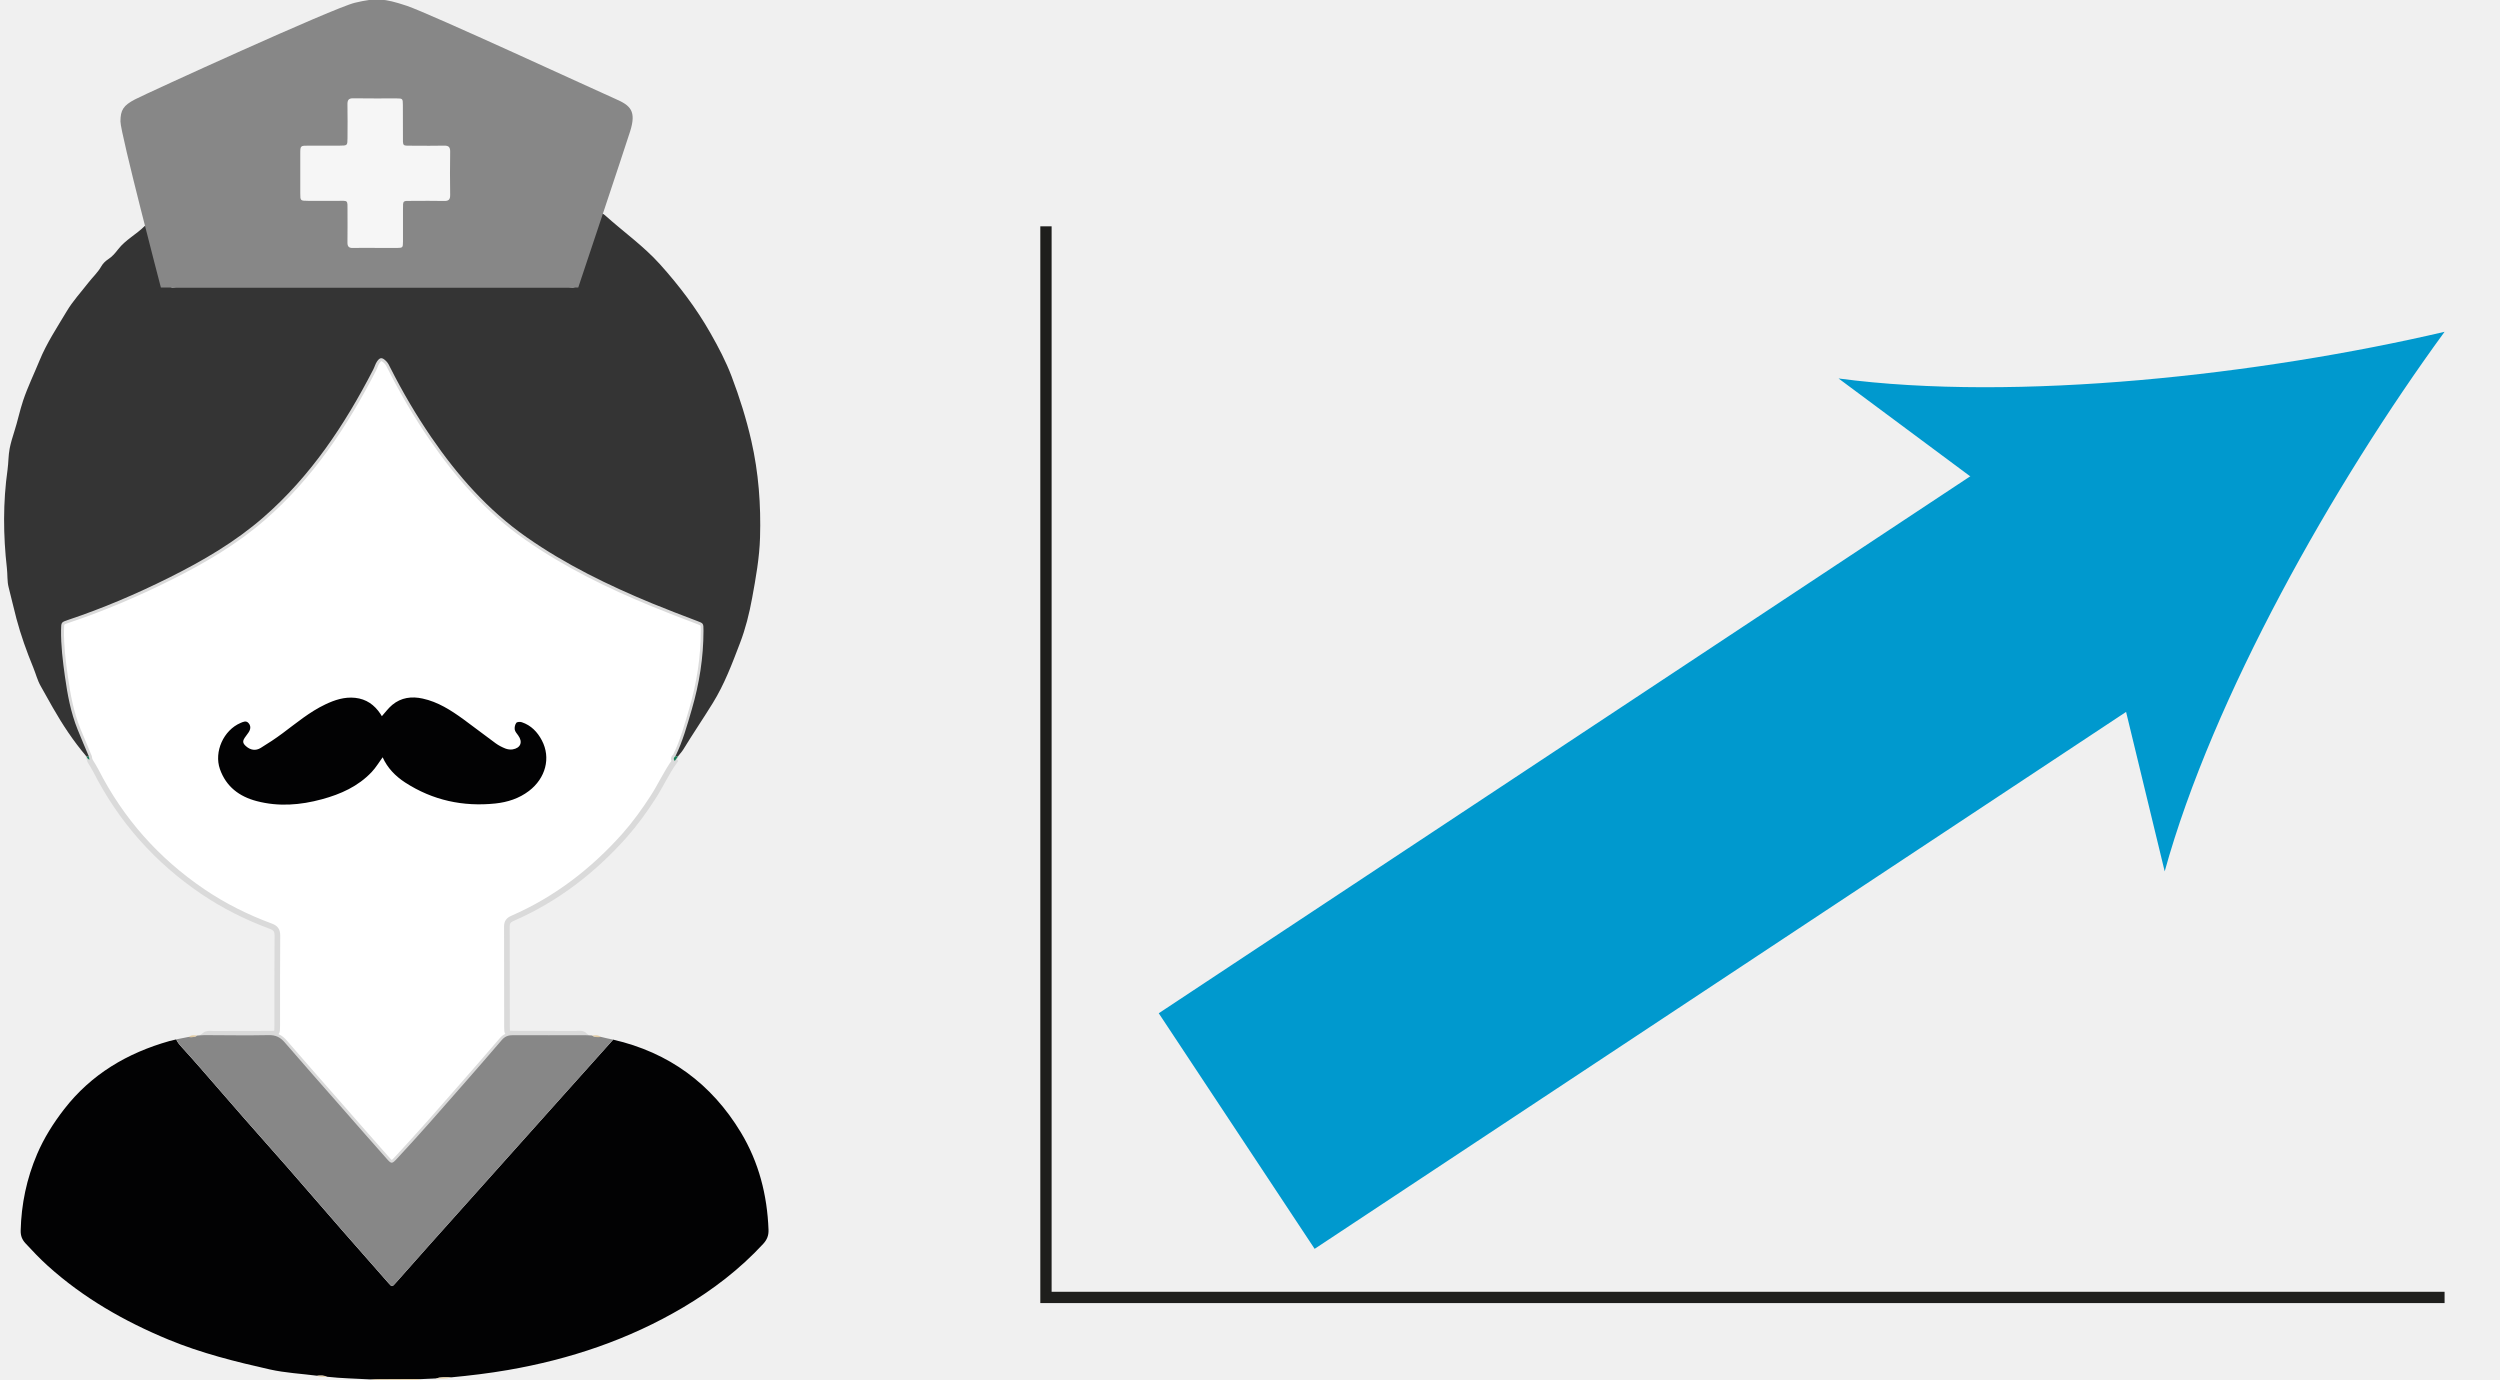
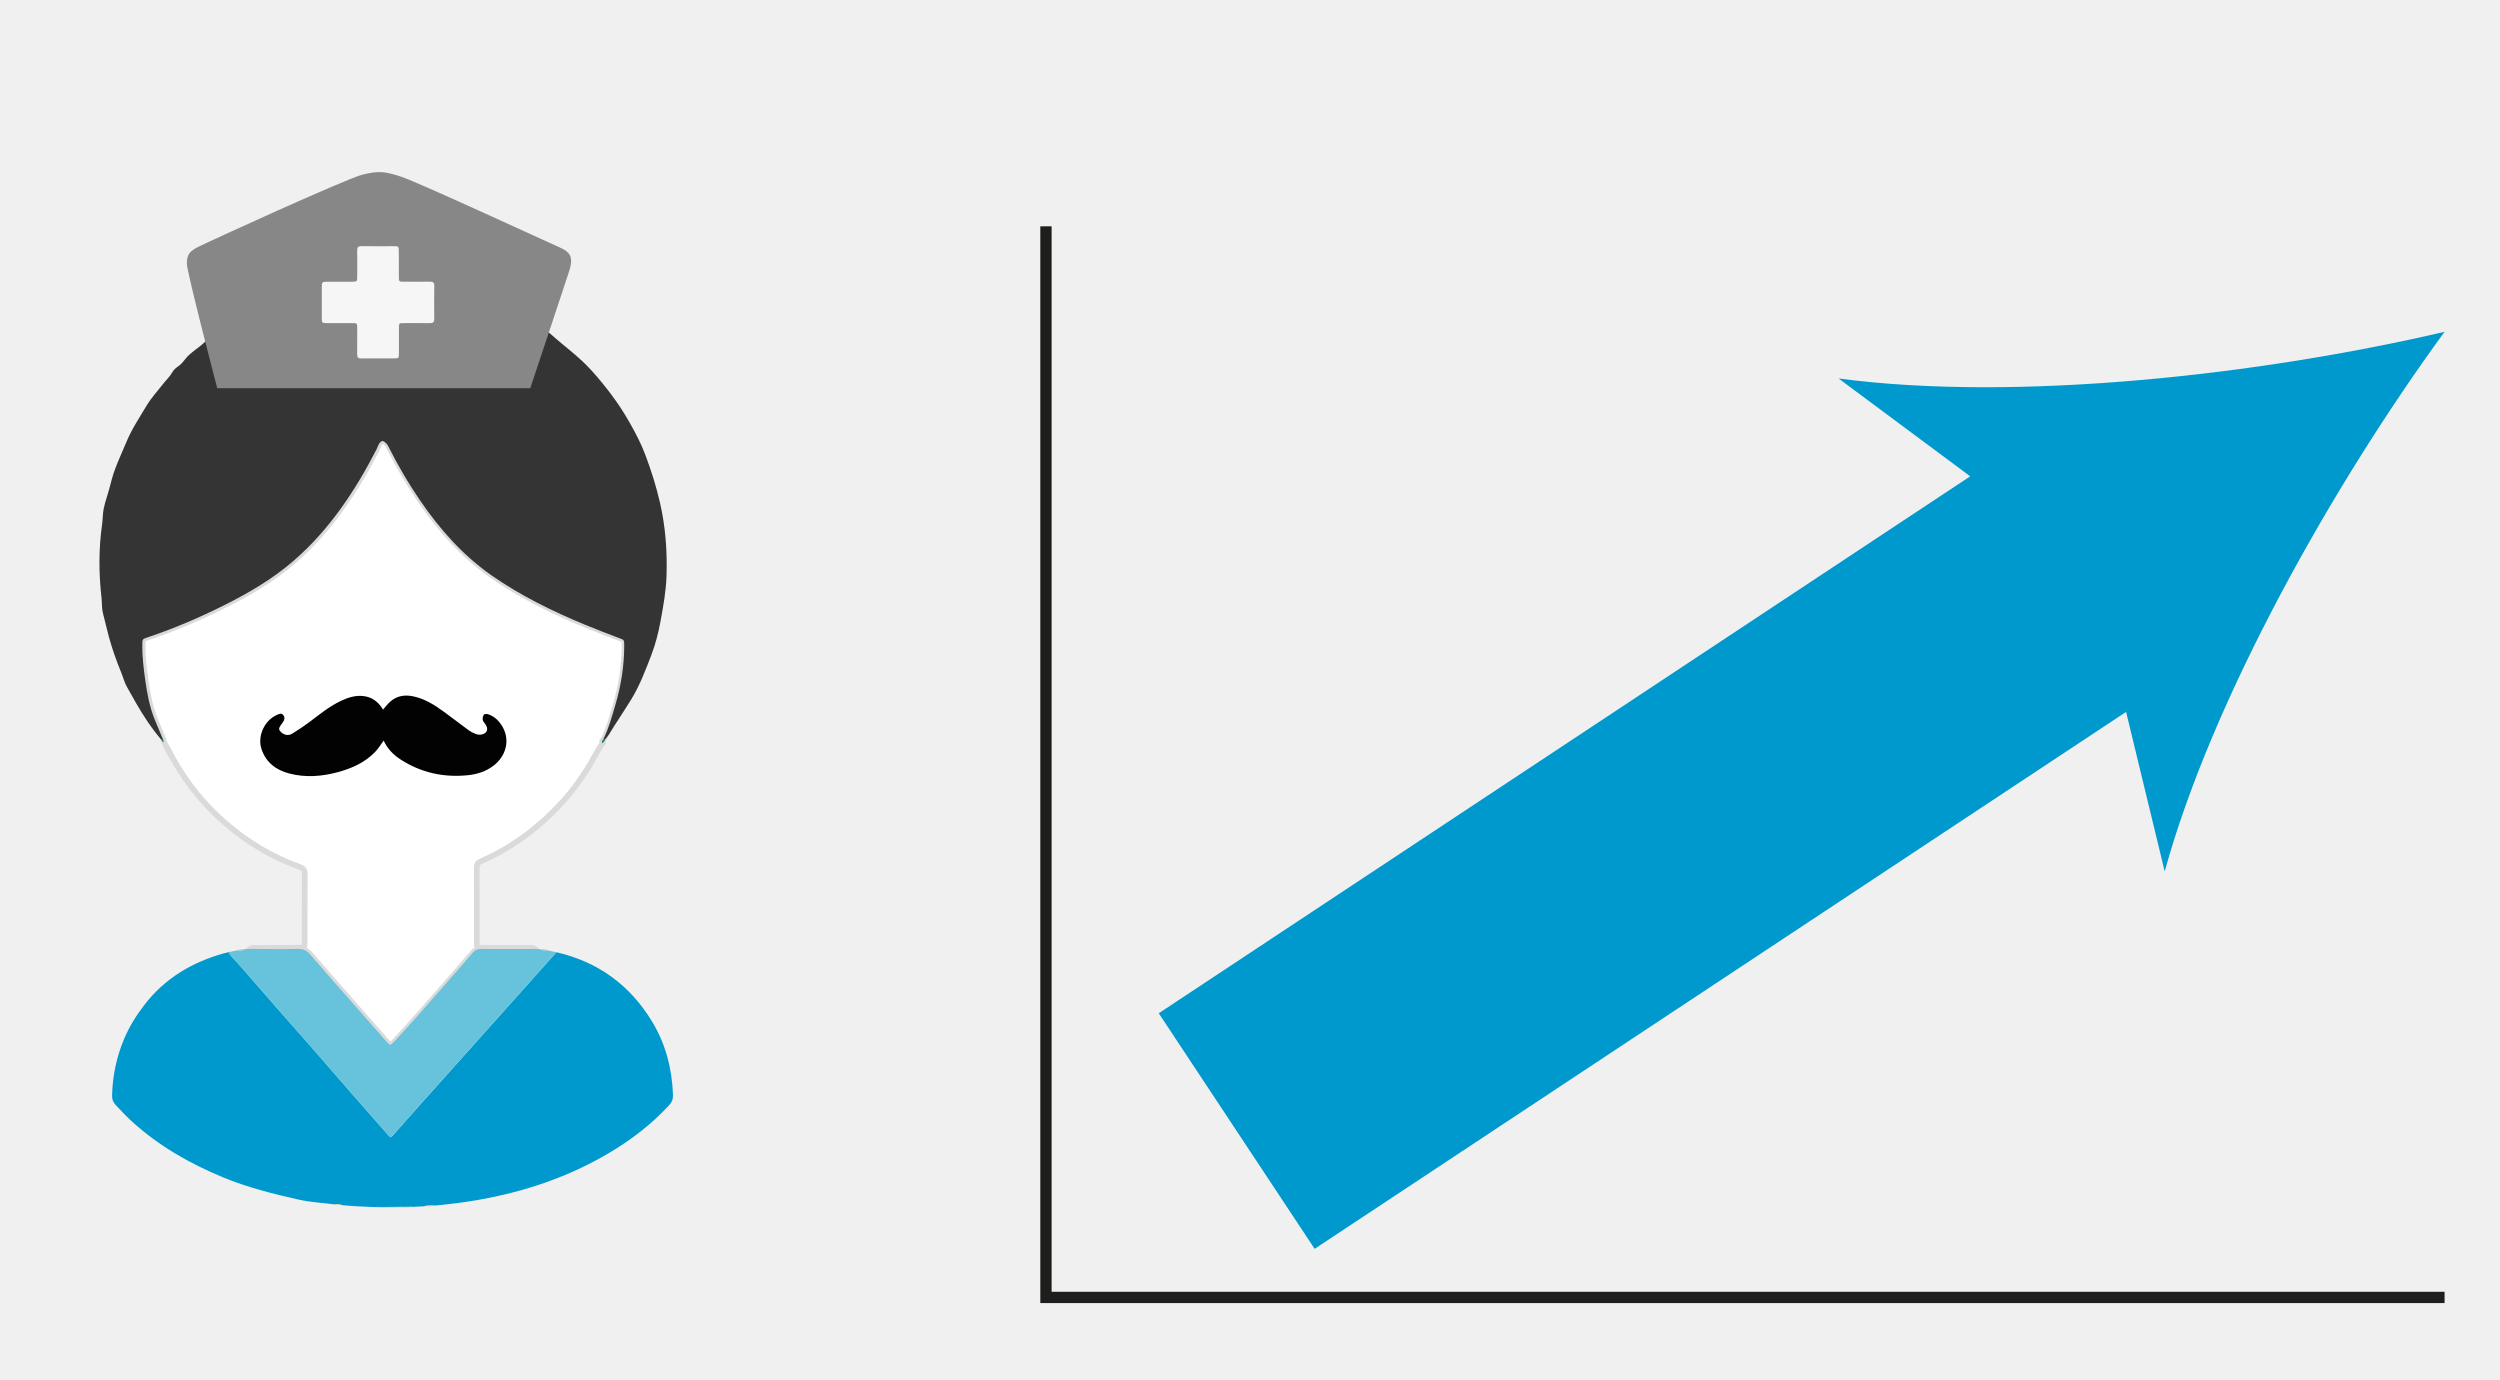
<svg xmlns="http://www.w3.org/2000/svg" version="1.1" id="Lager_1" x="0px" y="0px" viewBox="0 0 442.51 244.25" style="enable-background:new 0 0 442.51 244.25;" xml:space="preserve">
  <style type="text/css">
- 	.st0{fill:#EDEDED;}
+ 	.st0{fill:none;}
	.st1{fill:none;stroke:#0099CE;stroke-width:50;stroke-miterlimit:10;}
	.st2{fill:#0099CE;}
	.st3{fill:none;stroke:#1E1E1C;stroke-width:2;stroke-miterlimit:10;}
	.st4{fill:#FFFFFF;stroke:#DADADA;stroke-miterlimit:10;}
	.st5{fill:#343434;}
- 	.st6{fill:#020203;}
+ 	.st6{fill:#67C2DB;}
	.st7{fill:#878787;}
	.st8{fill:#F6F6F6;}
	.st9{fill:#E2CCA4;}
	.st10{fill:#157E56;}
+ 	.st11{fill:#020203;}
</style>
  <g>
    <line class="st0" x1="218.9" y1="200.2" x2="432.7" y2="58.73" />
    <g>
      <line class="st1" x1="218.9" y1="200.2" x2="377.34" y2="95.36" />
      <g>
        <path class="st2" d="M432.7,58.73c-19.65,26.9-41.06,64.78-49.54,95.51l-13.09-54.07l-44.64-33.18     C357.02,71.2,400.26,66.31,432.7,58.73z" />
      </g>
    </g>
  </g>
  <polyline class="st3" points="185.14,40.06 185.14,229.65 432.7,229.65 " />
  <g>
-     <path class="st4" d="M119.43,134.71c-1.47,2.02-2.48,4.32-3.84,6.41c-1.53,2.37-3.17,4.65-5.03,6.75   c-5.57,6.26-12.09,11.29-19.8,14.66c-0.74,0.32-1.04,0.68-1.04,1.48c0.02,5.94,0.01,11.88,0.02,17.82c0,1.09,0.04,1.12,1.17,1.13   c3.65,0.02,7.3,0,10.94,0.02c0.55,0,1.16-0.16,1.65,0.27c-4.22,0.01-8.44,0.03-12.66,0c-0.84-0.01-1.46,0.2-2.02,0.87   c-2.33,2.74-4.71,5.43-7.07,8.14c-3.76,4.31-7.53,8.61-11.43,12.8c-0.95,1.02-1.01,1.03-1.91,0.01c-2.8-3.15-5.57-6.33-8.35-9.5   c-3.23-3.68-6.47-7.35-9.67-11.06c-0.77-0.89-1.58-1.3-2.8-1.27c-3.8,0.08-7.6,0.01-11.4,0c0.51-0.39,1.1-0.25,1.66-0.25   c3.28-0.02,6.56,0,9.85-0.02c1.35,0,1.37-0.02,1.37-1.4c0.01-5.31-0.02-10.63,0.03-15.94c0.01-0.94-0.3-1.37-1.17-1.69   c-4.26-1.58-8.31-3.59-12.07-6.15c-8.13-5.52-14.45-12.64-18.91-21.41c-0.28-0.55-0.63-1.07-0.95-1.61   c-0.05-0.11-0.1-0.22-0.15-0.33l0.01,0.03c-0.03-0.17-0.07-0.35-0.1-0.52c-0.67-1.6-1.35-3.2-2-4.8c-1.22-3.02-1.8-6.19-2.25-9.4   c-0.39-2.74-0.72-5.47-0.68-8.24c0.02-1.34,0.01-1.36,1.23-1.76c6.16-2.06,12.1-4.6,17.92-7.5c5.94-2.96,11.63-6.28,16.64-10.64   c8.39-7.3,14.42-16.39,19.47-26.19c0.24-0.46,0.36-0.98,0.65-1.4c0.55-0.81,0.95-0.76,1.66-0.05c0.35,0.35,0.52,0.77,0.73,1.18   c2.14,4.24,4.53,8.33,7.22,12.25c4.66,6.8,10.04,12.92,16.84,17.68c6.94,4.86,14.5,8.55,22.3,11.76c2.58,1.06,5.19,2.06,7.81,3.05   c1.24,0.47,1.24,0.42,1.24,1.76c0,4.75-0.74,9.4-2.07,13.94c-0.82,2.81-1.6,5.64-2.9,8.29   C119.23,134.11,119.17,134.39,119.43,134.71z" />
-     <path class="st5" d="M119.55,133.86c1.3-2.65,2.08-5.48,2.9-8.29c1.33-4.54,2.07-9.19,2.07-13.94c0-1.34,0-1.29-1.24-1.76   c-2.61-0.99-5.22-1.99-7.81-3.05c-7.8-3.22-15.36-6.9-22.3-11.76c-6.8-4.77-12.18-10.88-16.84-17.68   c-2.68-3.92-5.08-8.01-7.22-12.25c-0.21-0.41-0.38-0.82-0.73-1.18c-0.71-0.71-1.11-0.77-1.66,0.05c-0.28,0.42-0.41,0.94-0.65,1.4   c-5.05,9.8-11.08,18.89-19.47,26.19c-5.01,4.36-10.71,7.68-16.64,10.64c-5.81,2.9-11.76,5.44-17.92,7.5   c-1.22,0.41-1.21,0.43-1.23,1.76c-0.04,2.77,0.3,5.51,0.68,8.24c0.45,3.2,1.03,6.38,2.25,9.4c0.65,1.61,1.33,3.2,2,4.8   c-0.14-0.01-0.28-0.01-0.42-0.02c-2.32-2.7-4.26-5.66-6.02-8.74c-0.71-1.24-1.39-2.5-2.1-3.74c-0.58-1.01-0.86-2.18-1.31-3.27   c-1.16-2.82-2.19-5.69-2.98-8.65c-0.49-1.84-0.9-3.71-1.38-5.55c-0.28-1.06-0.18-2.26-0.31-3.4c-0.66-5.82-0.7-11.64,0.12-17.46   c0.17-1.23,0.13-2.47,0.37-3.71c0.2-1,0.5-2.01,0.8-2.93c0.6-1.85,0.98-3.76,1.6-5.61c0.82-2.42,1.93-4.69,2.89-7.04   c1.27-3.1,3.12-5.88,4.82-8.73c1.07-1.8,2.52-3.36,3.81-5.03c0.76-0.98,1.69-1.82,2.31-2.92c0.27-0.48,0.72-0.92,1.19-1.23   c0.75-0.48,1.27-1.11,1.81-1.81c1.28-1.64,3.19-2.6,4.65-4.06c0.52-0.52,0.99-0.13,1.21,0.4c0.36,0.89,0.7,1.8,0.94,2.73   c0.66,2.49,1.47,4.94,2.25,7.39c0.31,0.54,0.83,0.28,1.24,0.28c23.15,0.02,46.29,0.02,69.44,0.01c0.45,0,0.94,0.18,1.34-0.21   c1.43-4.06,2.89-8.11,4.01-12.27c0.16-0.58,0.56-0.71,1.02-0.3c3.25,2.93,6.84,5.45,9.79,8.73c3.38,3.77,6.42,7.76,8.92,12.17   c1.41,2.48,2.74,5,3.75,7.67c1.41,3.72,2.6,7.5,3.49,11.4c1.29,5.65,1.71,11.34,1.54,17.11c-0.11,3.63-0.75,7.17-1.4,10.72   c-0.5,2.73-1.17,5.43-2.16,8c-1.38,3.61-2.73,7.23-4.8,10.58c-1.71,2.77-3.54,5.46-5.23,8.23c-0.27,0.44-0.64,0.82-0.96,1.22   C119.86,133.89,119.71,133.88,119.55,133.86z" />
-     <path class="st6" d="M108.53,184.02c9.86,2.27,17.4,7.79,22.61,16.43c3.18,5.28,4.66,11.07,4.89,17.21   c0.04,1.02-0.26,1.77-0.94,2.51c-4.14,4.48-8.93,8.14-14.16,11.24c-9.62,5.69-20.04,9.19-31.03,11.09   c-3.34,0.58-6.7,0.98-10.07,1.3c-0.91-0.03-1.82-0.07-2.71,0.19c-0.87,0.04-1.75,0.08-2.62,0.12c-2.99,0.01-5.98,0.03-8.97,0.05   c-2.55-0.15-5.11-0.18-7.64-0.47c-0.56-0.26-1.16-0.22-1.76-0.18c-2.79-0.36-5.62-0.5-8.35-1.11c-6.09-1.37-12.15-2.88-17.95-5.28   c-7.81-3.23-15.06-7.37-21.37-13.06c-1.39-1.26-2.69-2.62-3.96-4c-0.6-0.66-0.86-1.34-0.84-2.24c0.11-4.69,1.06-9.2,2.9-13.52   c1.23-2.88,2.88-5.49,4.79-7.96c4.81-6.21,11.19-9.96,18.64-12.07c0.4-0.11,0.8-0.2,1.2-0.29c0.25,0.59,0.67,1.04,1.1,1.51   c1.02,1.11,2.02,2.24,3.02,3.38c2.67,3.06,5.32,6.13,8,9.19c2.54,2.9,5.11,5.77,7.65,8.67c3.25,3.72,6.48,7.48,9.73,11.2   c2.67,3.06,5.37,6.1,8.04,9.15c0.65,0.74,0.66,0.74,1.27,0.05c1.97-2.22,3.93-4.45,5.91-6.66c3.5-3.92,7.01-7.84,10.52-11.76   c4.41-4.93,8.82-9.86,13.23-14.79C102.62,190.62,105.58,187.32,108.53,184.02z" />
-     <path class="st7" d="M108.53,184.02c-2.95,3.3-5.91,6.6-8.86,9.89c-4.41,4.93-8.82,9.86-13.23,14.79   c-3.51,3.92-7.01,7.84-10.52,11.76c-1.98,2.21-3.94,4.44-5.91,6.66c-0.61,0.69-0.63,0.69-1.27-0.05c-2.68-3.05-5.37-6.09-8.04-9.15   c-3.25-3.73-6.47-7.48-9.73-11.2c-2.54-2.9-5.11-5.77-7.65-8.67c-2.68-3.05-5.33-6.13-8-9.19c-0.99-1.14-2-2.27-3.02-3.38   c-0.43-0.46-0.84-0.92-1.1-1.51c0.73-0.14,1.46-0.29,2.18-0.43c0.55,0.09,1.08,0.03,1.57-0.25c0.41-0.02,0.82-0.05,1.23-0.07   c3.8,0.01,7.6,0.08,11.4,0c1.22-0.02,2.03,0.38,2.8,1.27c3.2,3.71,6.44,7.38,9.67,11.06c2.78,3.17,5.55,6.35,8.35,9.5   c0.9,1.01,0.96,1.01,1.91-0.01c3.9-4.19,7.67-8.49,11.43-12.8c2.36-2.71,4.74-5.4,7.07-8.14c0.57-0.67,1.18-0.88,2.02-0.87   c4.22,0.03,8.44,0,12.66,0c0.42,0.02,0.83,0.04,1.25,0.05c0.49,0.28,1.02,0.33,1.57,0.24C107.07,183.71,107.8,183.87,108.53,184.02   z" />
-     <path class="st7" d="M28.48,50.9c0,0-7.16-27.34-7.16-29.39s0.53-2.85,2.58-3.92S59.07,1.38,62.81,0.49   c3.74-0.89,5.16-0.8,9.17,0.53s34.29,15.33,36.96,16.49s3.74,2.14,2.58,5.79c-1.16,3.65-9.17,27.6-9.17,27.6H28.48z" />
-     <path class="st8" d="M66.41,43.88c-1.3,0-2.61-0.03-3.91,0.01c-0.75,0.03-1.01-0.25-1-0.99c0.03-1.88,0.01-3.75,0.01-5.63   c0-1.94,0.14-1.72-1.8-1.72c-1.72-0.01-3.44,0-5.16,0c-1.39-0.01-1.4-0.01-1.4-1.33c-0.01-2.35-0.01-4.69,0-7.04   c0-1.39,0.01-1.4,1.49-1.4c1.82-0.01,3.65,0,5.47,0c1.38-0.01,1.39-0.01,1.4-1.34c0.01-1.98,0.03-3.96-0.01-5.94   c-0.01-0.78,0.19-1.12,1.05-1.1c2.55,0.05,5.11,0.01,7.66,0.02c1.07,0.01,1.09,0.03,1.1,1.17c0.02,1.77,0,3.54,0.01,5.32   c0.01,2.14-0.21,1.86,1.96,1.88c1.77,0.01,3.55,0.03,5.32-0.01c0.81-0.02,1.09,0.25,1.08,1.07c-0.04,2.55-0.04,5.11,0,7.66   c0.01,0.83-0.28,1.08-1.08,1.06c-1.88-0.04-3.75-0.02-5.63-0.01c-1.71,0-1.64-0.16-1.64,1.57c0,1.88,0.01,3.75,0,5.63   c-0.01,1.1-0.03,1.11-1.14,1.13C68.92,43.89,67.67,43.88,66.41,43.88z" />
-     <path class="st9" d="M65.54,244.15c2.99-0.02,5.98-0.03,8.97-0.05c-1.06,0.36-2.16,0.18-3.23,0.18   C69.36,244.29,67.44,244.47,65.54,244.15z" />
-     <path class="st9" d="M77.13,243.99c0.89-0.26,1.8-0.22,2.71-0.19C78.95,244.13,78.03,243.99,77.13,243.99z" />
-     <path class="st9" d="M56.14,243.51c0.6-0.04,1.19-0.08,1.76,0.18C57.3,243.68,56.7,243.82,56.14,243.51z" />
-     <path class="st10" d="M119.55,133.86c0.15,0.01,0.3,0.02,0.45,0.04c-0.19,0.27-0.38,0.54-0.57,0.81   C119.17,134.39,119.23,134.11,119.55,133.86z" />
-     <path class="st9" d="M34.96,183.31c-0.49,0.28-1.02,0.33-1.57,0.25C33.86,183.15,34.42,183.25,34.96,183.31z" />
-     <path class="st9" d="M106.34,183.55c-0.55,0.08-1.08,0.04-1.57-0.24C105.31,183.25,105.86,183.15,106.34,183.55z" />
-     <path class="st10" d="M15.32,133.92c0.14,0.01,0.28,0.01,0.42,0.02c0.04,0.18,0.07,0.35,0.1,0.52   C15.55,134.4,15.43,134.17,15.32,133.92z" />
-     <path class="st10" d="M15.84,134.44c0.05,0.11,0.1,0.22,0.15,0.33C15.94,134.66,15.89,134.55,15.84,134.44z" />
+     <path class="st4" d="M106.67,131.56c-1.1,1.52-1.86,3.24-2.88,4.81c-1.15,1.78-2.38,3.49-3.77,5.06c-4.18,4.7-9.07,8.47-14.85,11   c-0.56,0.24-0.78,0.51-0.78,1.11c0.01,4.46,0.01,8.91,0.01,13.37c0,0.82,0.03,0.84,0.88,0.85c2.74,0.01,5.48,0,8.21,0.01   c0.41,0,0.87-0.12,1.24,0.2c-3.17,0.01-6.33,0.02-9.5,0c-0.63-0.01-1.1,0.15-1.51,0.65c-1.75,2.06-3.53,4.07-5.3,6.11   c-2.82,3.23-5.65,6.46-8.57,9.6c-0.71,0.76-0.76,0.77-1.43,0.01c-2.1-2.36-4.18-4.75-6.26-7.13c-2.42-2.76-4.85-5.51-7.25-8.3   c-0.58-0.67-1.19-0.98-2.1-0.95c-2.85,0.06-5.7,0.01-8.55,0c0.38-0.29,0.83-0.19,1.25-0.19c2.46-0.02,4.92,0,7.39-0.02   c1.01,0,1.03-0.01,1.03-1.05c0.01-3.98-0.01-7.97,0.02-11.96c0.01-0.71-0.23-1.03-0.88-1.27c-3.2-1.19-6.23-2.69-9.05-4.61   c-6.1-4.14-10.84-9.48-14.18-16.06c-0.21-0.41-0.47-0.8-0.71-1.21c-0.04-0.08-0.08-0.17-0.11-0.25l0.01,0.02   c-0.02-0.13-0.05-0.26-0.08-0.39c-0.5-1.2-1.01-2.4-1.5-3.6c-0.92-2.27-1.35-4.64-1.69-7.05c-0.29-2.06-0.54-4.1-0.51-6.18   c0.02-1,0.01-1.02,0.92-1.32c4.62-1.55,9.08-3.45,13.44-5.63c4.46-2.22,8.72-4.71,12.48-7.98c6.29-5.48,10.82-12.29,14.6-19.64   c0.18-0.35,0.27-0.74,0.49-1.05c0.41-0.61,0.71-0.57,1.25-0.04c0.26,0.26,0.39,0.58,0.55,0.89c1.61,3.18,3.4,6.25,5.42,9.19   c3.5,5.1,7.53,9.69,12.63,13.26c5.21,3.65,10.88,6.41,16.73,8.82c1.94,0.79,3.89,1.55,5.86,2.29c0.93,0.35,0.93,0.32,0.93,1.32   c0,3.56-0.56,7.05-1.55,10.46c-0.62,2.11-1.2,4.23-2.18,6.22C106.52,131.11,106.47,131.32,106.67,131.56z" />
+     <path class="st5" d="M106.76,130.93c0.98-1.99,1.56-4.11,2.18-6.22c1-3.41,1.55-6.89,1.55-10.46c0-1.01,0-0.97-0.93-1.32   c-1.96-0.74-3.92-1.49-5.86-2.29c-5.85-2.42-11.52-5.18-16.73-8.82c-5.1-3.58-9.14-8.16-12.63-13.26   c-2.01-2.94-3.81-6.01-5.42-9.19c-0.16-0.31-0.28-0.62-0.55-0.89c-0.53-0.53-0.83-0.58-1.25,0.04c-0.21,0.32-0.31,0.71-0.49,1.05   c-3.79,7.35-8.31,14.17-14.6,19.64c-3.76,3.27-8.03,5.76-12.48,7.98c-4.36,2.18-8.82,4.08-13.44,5.63   c-0.92,0.31-0.91,0.32-0.92,1.32c-0.03,2.08,0.23,4.13,0.51,6.18c0.34,2.4,0.77,4.79,1.69,7.05c0.49,1.21,1,2.4,1.5,3.6   c-0.11-0.01-0.21-0.01-0.32-0.02c-1.74-2.03-3.2-4.25-4.52-6.56c-0.53-0.93-1.04-1.88-1.58-2.81c-0.44-0.76-0.65-1.64-0.98-2.45   c-0.87-2.12-1.64-4.27-2.24-6.49c-0.37-1.38-0.68-2.78-1.04-4.16c-0.21-0.79-0.14-1.7-0.23-2.55c-0.5-4.37-0.53-8.73,0.09-13.1   c0.13-0.92,0.1-1.85,0.28-2.78c0.15-0.75,0.38-1.51,0.6-2.2c0.45-1.39,0.74-2.82,1.2-4.21c0.62-1.82,1.45-3.52,2.17-5.28   c0.95-2.33,2.34-4.41,3.62-6.55c0.8-1.35,1.89-2.52,2.86-3.77c0.57-0.74,1.27-1.37,1.73-2.19c0.2-0.36,0.54-0.69,0.89-0.92   c0.56-0.36,0.95-0.83,1.36-1.36c0.96-1.23,2.39-1.95,3.49-3.05c0.39-0.39,0.74-0.1,0.91,0.3c0.27,0.67,0.53,1.35,0.71,2.05   c0.5,1.87,1.1,3.71,1.69,5.54c0.23,0.4,0.62,0.21,0.93,0.21c17.36,0.01,34.72,0.01,52.08,0.01c0.34,0,0.71,0.14,1.01-0.16   c1.07-3.05,2.17-6.08,3.01-9.2c0.12-0.44,0.42-0.53,0.76-0.23c2.44,2.2,5.13,4.09,7.34,6.55c2.54,2.83,4.82,5.82,6.69,9.13   c1.06,1.86,2.06,3.75,2.81,5.75c1.06,2.79,1.95,5.63,2.62,8.55c0.97,4.24,1.28,8.51,1.15,12.83c-0.08,2.72-0.56,5.38-1.05,8.04   c-0.38,2.05-0.88,4.07-1.62,6c-1.04,2.71-2.05,5.42-3.6,7.94c-1.28,2.08-2.66,4.1-3.92,6.17c-0.2,0.33-0.48,0.62-0.72,0.92   C106.99,130.95,106.88,130.94,106.76,130.93z" />
+     <path class="st2" d="M98.49,168.55c7.4,1.7,13.05,5.84,16.96,12.32c2.39,3.96,3.5,8.3,3.67,12.91c0.03,0.77-0.19,1.33-0.71,1.88   c-3.11,3.36-6.7,6.11-10.62,8.43c-7.22,4.27-15.03,6.89-23.27,8.32c-2.51,0.44-5.03,0.74-7.55,0.98c-0.68-0.02-1.37-0.05-2.03,0.14   c-0.65,0.03-1.31,0.06-1.97,0.09c-2.24,0.01-4.49,0.02-6.73,0.04c-1.91-0.11-3.83-0.13-5.73-0.35c-0.42-0.19-0.87-0.16-1.32-0.13   c-2.09-0.27-4.22-0.38-6.26-0.83c-4.57-1.03-9.11-2.16-13.46-3.96c-5.86-2.42-11.3-5.53-16.03-9.8c-1.04-0.95-2.02-1.97-2.97-3   c-0.45-0.5-0.65-1.01-0.63-1.68c0.08-3.52,0.8-6.9,2.18-10.14c0.92-2.16,2.16-4.12,3.59-5.97c3.61-4.66,8.39-7.47,13.98-9.05   c0.3-0.08,0.6-0.15,0.9-0.22c0.19,0.44,0.5,0.78,0.83,1.13c0.77,0.83,1.52,1.68,2.27,2.54c2,2.29,3.99,4.6,6,6.89   c1.91,2.18,3.83,4.33,5.74,6.5c2.44,2.79,4.86,5.61,7.3,8.4c2,2.3,4.03,4.58,6.03,6.86c0.49,0.56,0.5,0.56,0.95,0.04   c1.48-1.67,2.95-3.34,4.43-5c2.63-2.94,5.26-5.88,7.89-8.82c3.31-3.7,6.62-7.4,9.92-11.09C94.06,173.5,96.28,171.02,98.49,168.55z" />
+     <path class="st6" d="M98.49,168.55c-2.21,2.48-4.43,4.95-6.65,7.42c-3.31,3.7-6.62,7.4-9.92,11.09c-2.63,2.94-5.26,5.88-7.89,8.82   c-1.49,1.66-2.96,3.33-4.43,5c-0.46,0.52-0.47,0.52-0.95-0.04c-2.01-2.29-4.03-4.57-6.03-6.86c-2.44-2.8-4.85-5.61-7.3-8.4   c-1.91-2.18-3.83-4.33-5.74-6.5c-2.01-2.29-4-4.6-6-6.89c-0.74-0.85-1.5-1.7-2.27-2.54c-0.32-0.35-0.63-0.69-0.83-1.13   c0.55-0.1,1.1-0.22,1.64-0.32c0.41,0.07,0.81,0.02,1.18-0.19c0.31-0.01,0.62-0.04,0.92-0.05c2.85,0.01,5.7,0.06,8.55,0   c0.92-0.01,1.52,0.29,2.1,0.95c2.4,2.78,4.83,5.54,7.25,8.3c2.09,2.38,4.16,4.76,6.26,7.13c0.68,0.76,0.72,0.76,1.43-0.01   c2.93-3.14,5.75-6.37,8.57-9.6c1.77-2.03,3.56-4.05,5.3-6.11c0.43-0.5,0.89-0.66,1.52-0.65c3.17,0.02,6.33,0,9.5,0   c0.32,0.01,0.62,0.03,0.94,0.04c0.37,0.21,0.76,0.25,1.18,0.18C97.4,168.31,97.94,168.43,98.49,168.55z" />
+     <path class="st7" d="M38.45,68.71c0,0-5.37-20.51-5.37-22.04c0-1.54,0.4-2.14,1.94-2.94c1.54-0.8,26.38-12.16,29.18-12.83   s3.87-0.6,6.88,0.4c3.01,1,25.72,11.5,27.72,12.37c2,0.87,2.81,1.61,1.94,4.34s-6.88,20.7-6.88,20.7H38.45z" />
+     <path class="st8" d="M66.9,63.44c-0.98,0-1.96-0.02-2.93,0.01c-0.56,0.02-0.76-0.19-0.75-0.74c0.02-1.41,0.01-2.81,0.01-4.22   c0-1.46,0.1-1.29-1.35-1.29c-1.29-0.01-2.58,0-3.87,0c-1.04-0.01-1.05-0.01-1.05-1c-0.01-1.76-0.01-3.52,0-5.28   c0-1.04,0.01-1.05,1.12-1.05c1.37-0.01,2.74,0,4.1,0c1.04-0.01,1.04-0.01,1.05-1.01c0.01-1.49,0.02-2.97-0.01-4.46   c-0.01-0.59,0.14-0.84,0.79-0.83c1.91,0.04,3.83,0.01,5.75,0.01c0.8,0.01,0.82,0.02,0.83,0.88c0.01,1.33,0,2.66,0.01,3.99   c0.01,1.61-0.16,1.4,1.47,1.41c1.33,0.01,2.66,0.02,3.99-0.01c0.61-0.01,0.82,0.19,0.81,0.8c-0.03,1.91-0.03,3.83,0,5.75   c0.01,0.62-0.21,0.81-0.81,0.8c-1.41-0.03-2.81-0.01-4.22-0.01c-1.28,0-1.23-0.12-1.23,1.18c0,1.41,0.01,2.81,0,4.22   c-0.01,0.83-0.02,0.83-0.86,0.85C68.78,63.45,67.85,63.44,66.9,63.44z" />
+     <path class="st9" d="M66.25,213.64c2.24-0.01,4.49-0.02,6.73-0.04c-0.79,0.27-1.62,0.13-2.42,0.13   C69.11,213.75,67.67,213.88,66.25,213.64z" />
+     <path class="st9" d="M74.94,213.52c0.67-0.19,1.35-0.16,2.03-0.14C76.31,213.63,75.62,213.52,74.94,213.52z" />
+     <path class="st9" d="M59.2,213.16c0.45-0.03,0.89-0.06,1.32,0.13C60.07,213.29,59.62,213.4,59.2,213.16z" />
+     <path class="st10" d="M106.76,130.93c0.11,0.01,0.22,0.02,0.34,0.03c-0.14,0.2-0.29,0.4-0.43,0.61   C106.47,131.32,106.52,131.11,106.76,130.93z" />
+     <path class="st9" d="M43.31,168.01c-0.37,0.21-0.77,0.25-1.18,0.19C42.49,167.89,42.91,167.97,43.31,168.01z" />
+     <path class="st9" d="M96.85,168.19c-0.41,0.06-0.81,0.03-1.18-0.18C96.08,167.97,96.49,167.89,96.85,168.19z" />
+     <path class="st10" d="M28.58,130.97c0.1,0.01,0.21,0.01,0.32,0.02c0.03,0.13,0.05,0.26,0.08,0.39   C28.76,131.33,28.67,131.16,28.58,130.97z" />
+     <path class="st10" d="M28.97,131.36c0.04,0.08,0.08,0.16,0.11,0.25C29.05,131.53,29.01,131.44,28.97,131.36z" />
    <g>
-       <path class="st6" d="M67.59,126.77c0.62-0.69,1.16-1.44,1.85-2.01c1.57-1.3,3.42-1.54,5.37-1.11c2.72,0.59,5,2.06,7.21,3.66    c1.92,1.4,3.8,2.86,5.72,4.26c0.52,0.38,1.11,0.68,1.71,0.92c0.38,0.15,0.86,0.22,1.26,0.16c1.45-0.23,1.87-1.31,1.01-2.48    c-0.24-0.33-0.55-0.67-0.61-1.04c-0.06-0.38,0.05-0.88,0.28-1.18c0.14-0.19,0.69-0.21,0.98-0.11c1.64,0.55,2.76,1.73,3.54,3.21    c1.63,3.08,0.67,6.7-2.28,8.95c-1.76,1.34-3.79,1.99-5.94,2.22c-5.74,0.6-11.1-0.56-15.97-3.71c-1.74-1.13-3.15-2.59-3.99-4.47    c-0.64,0.87-1.2,1.83-1.94,2.61c-2.4,2.54-5.48,3.92-8.8,4.82c-3.82,1.04-7.67,1.35-11.55,0.33c-3.09-0.81-5.42-2.56-6.51-5.66    c-1.08-3.07,0.64-6.9,3.66-8.18c0.46-0.19,0.98-0.46,1.4,0.03c0.46,0.52,0.37,1.11,0,1.66c-0.21,0.32-0.46,0.61-0.67,0.93    c-0.42,0.63-0.35,0.99,0.22,1.5c0.8,0.71,1.71,0.85,2.6,0.31c1.33-0.81,2.63-1.67,3.88-2.6c2.45-1.82,4.79-3.79,7.57-5.11    c1.66-0.79,3.38-1.36,5.28-1.16c1.96,0.21,3.39,1.23,4.46,2.83C67.44,126.5,67.53,126.66,67.59,126.77z" />
+       <path class="st11" d="M67.79,125.61c0.47-0.52,0.87-1.08,1.39-1.51c1.18-0.98,2.57-1.16,4.03-0.83c2.04,0.44,3.75,1.54,5.41,2.75    c1.44,1.05,2.85,2.15,4.29,3.2c0.39,0.29,0.83,0.51,1.28,0.69c0.28,0.11,0.65,0.17,0.95,0.12c1.09-0.17,1.4-0.98,0.76-1.86    c-0.18-0.25-0.41-0.5-0.46-0.78c-0.04-0.29,0.04-0.66,0.21-0.89c0.1-0.14,0.52-0.16,0.74-0.08c1.23,0.41,2.07,1.3,2.66,2.41    c1.22,2.31,0.5,5.03-1.71,6.71c-1.32,1.01-2.84,1.49-4.46,1.67c-4.31,0.45-8.33-0.42-11.98-2.78c-1.31-0.85-2.36-1.94-2.99-3.35    c-0.48,0.65-0.9,1.37-1.46,1.96c-1.8,1.9-4.11,2.94-6.6,3.62c-2.87,0.78-5.75,1.01-8.66,0.25c-2.32-0.61-4.07-1.92-4.88-4.25    c-0.81-2.3,0.48-5.18,2.75-6.14c0.35-0.14,0.74-0.35,1.05,0.02c0.35,0.39,0.28,0.83,0,1.25c-0.16,0.24-0.35,0.46-0.5,0.7    c-0.31,0.47-0.26,0.74,0.17,1.13c0.6,0.53,1.28,0.64,1.95,0.23c1-0.61,1.97-1.25,2.91-1.95c1.84-1.37,3.59-2.84,5.68-3.83    c1.25-0.59,2.54-1.02,3.96-0.87c1.47,0.16,2.54,0.92,3.35,2.12C67.67,125.41,67.74,125.53,67.79,125.61z" />
    </g>
  </g>
</svg>
